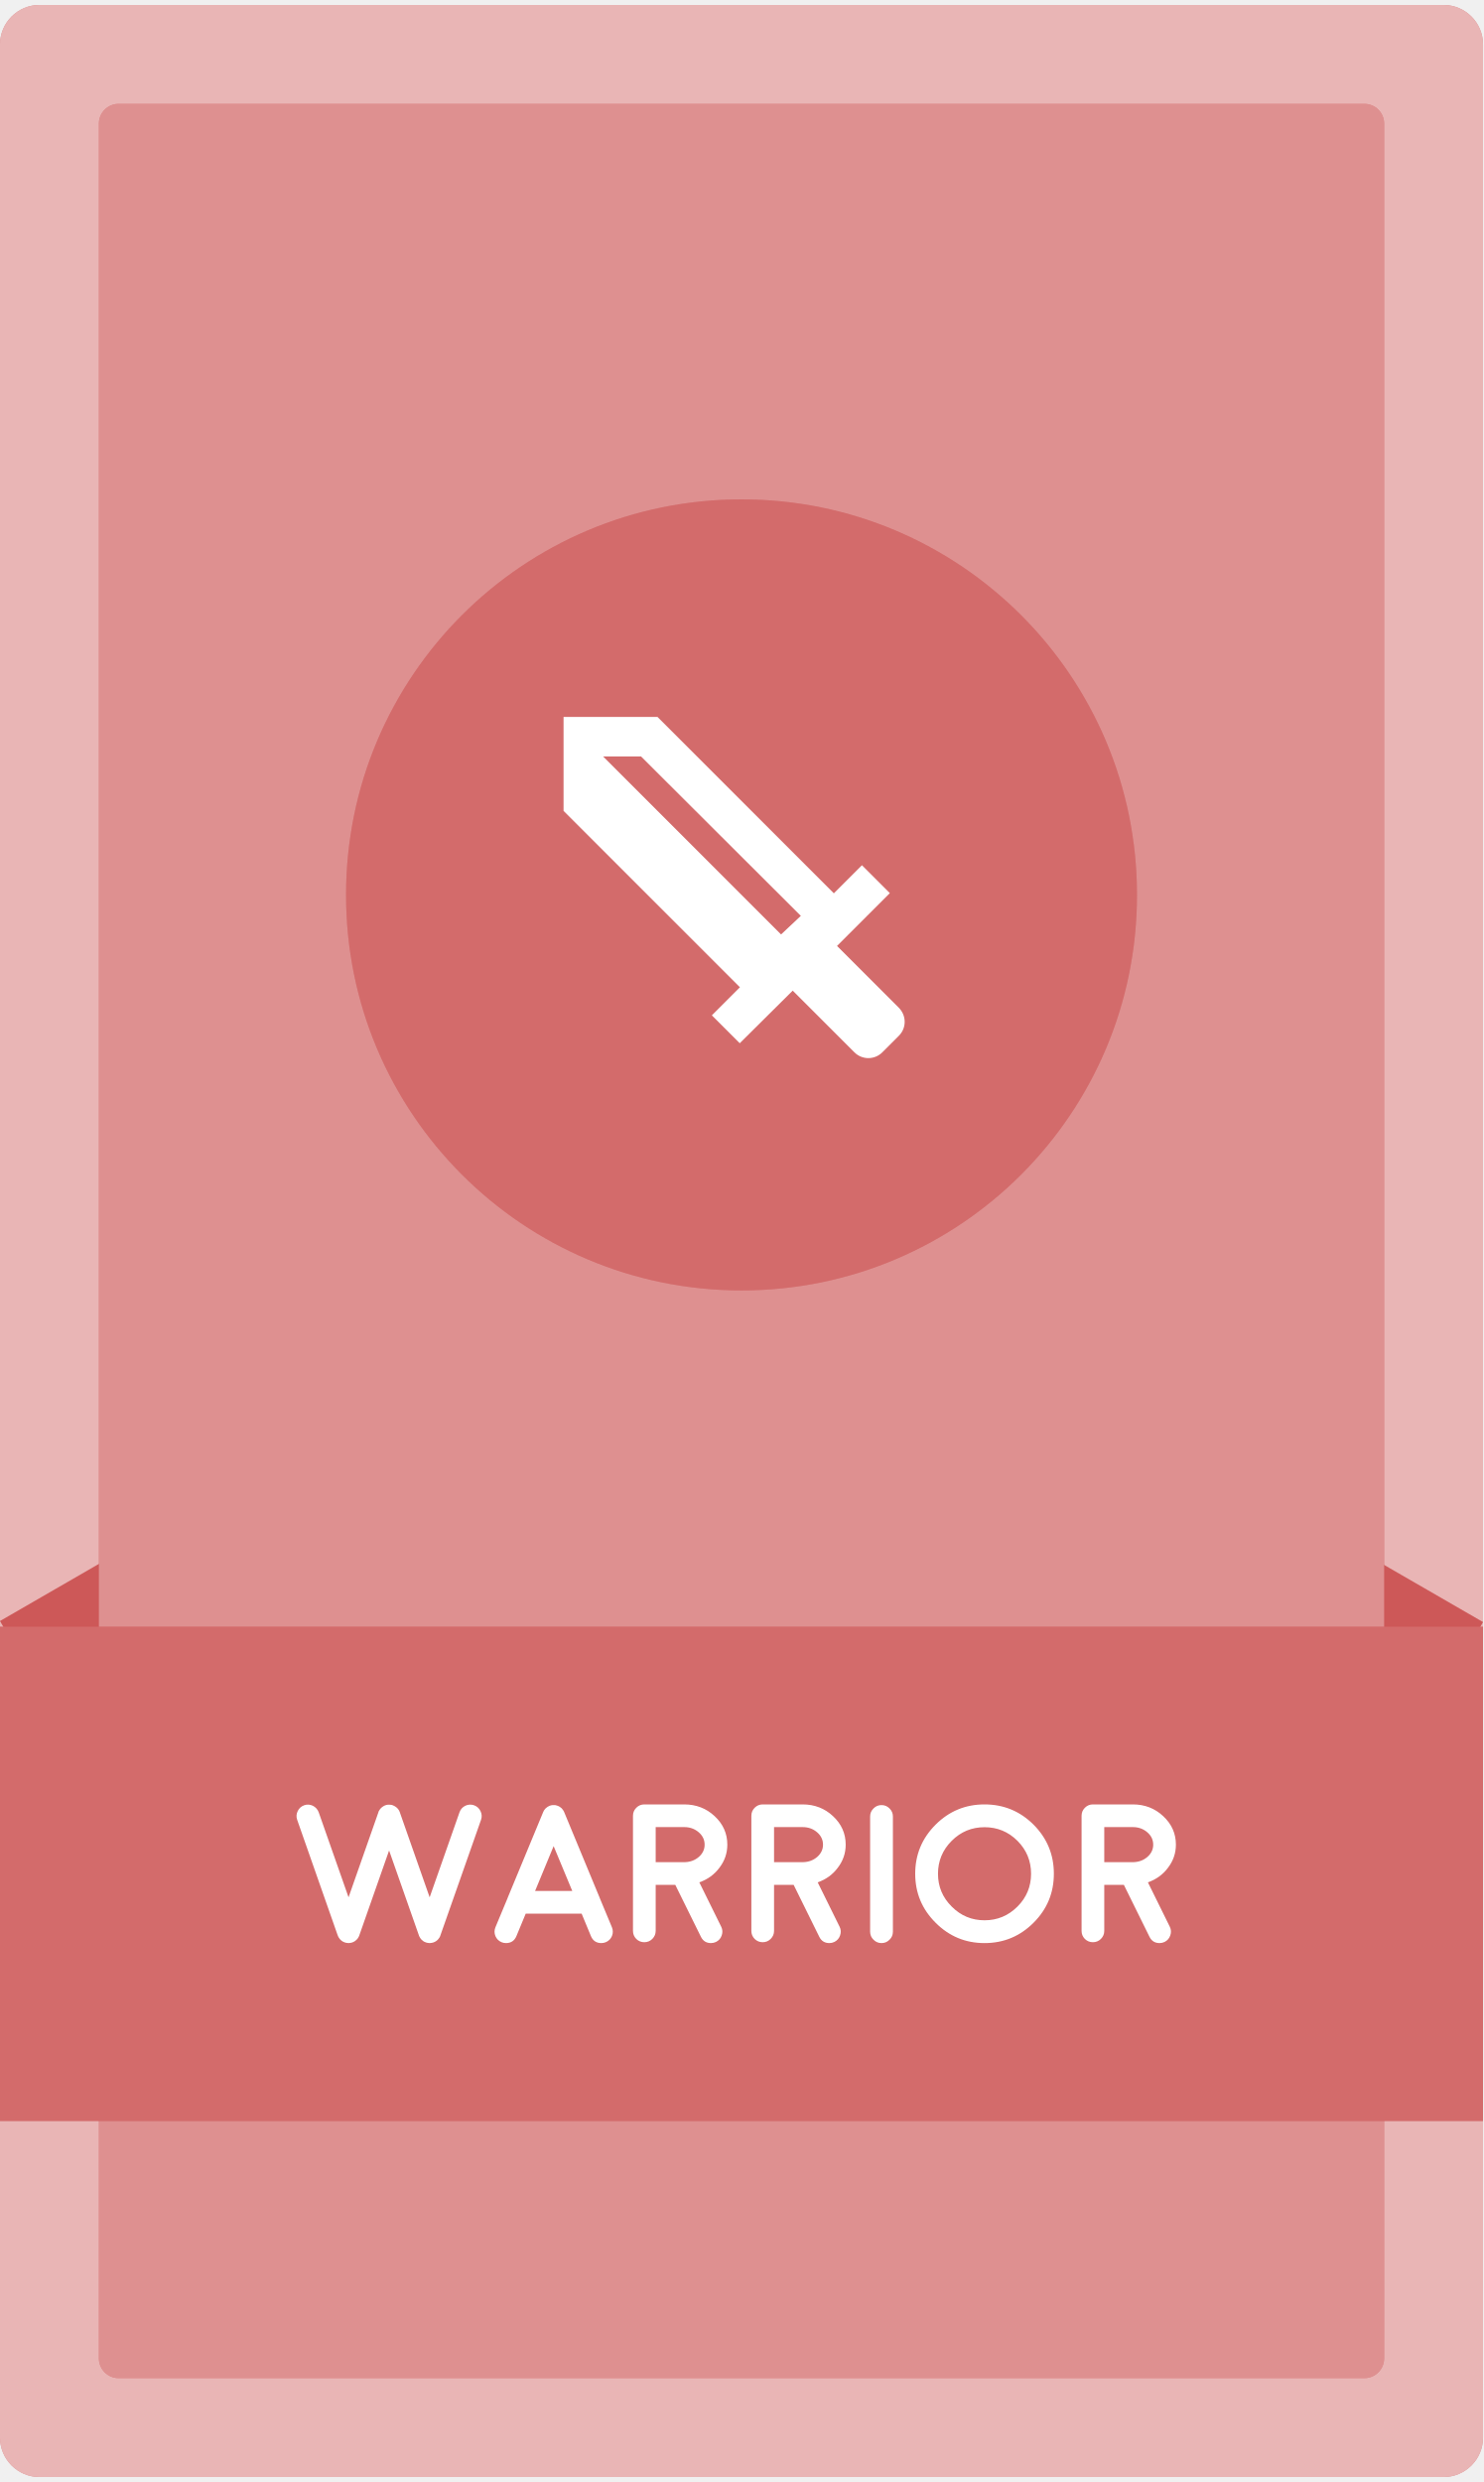
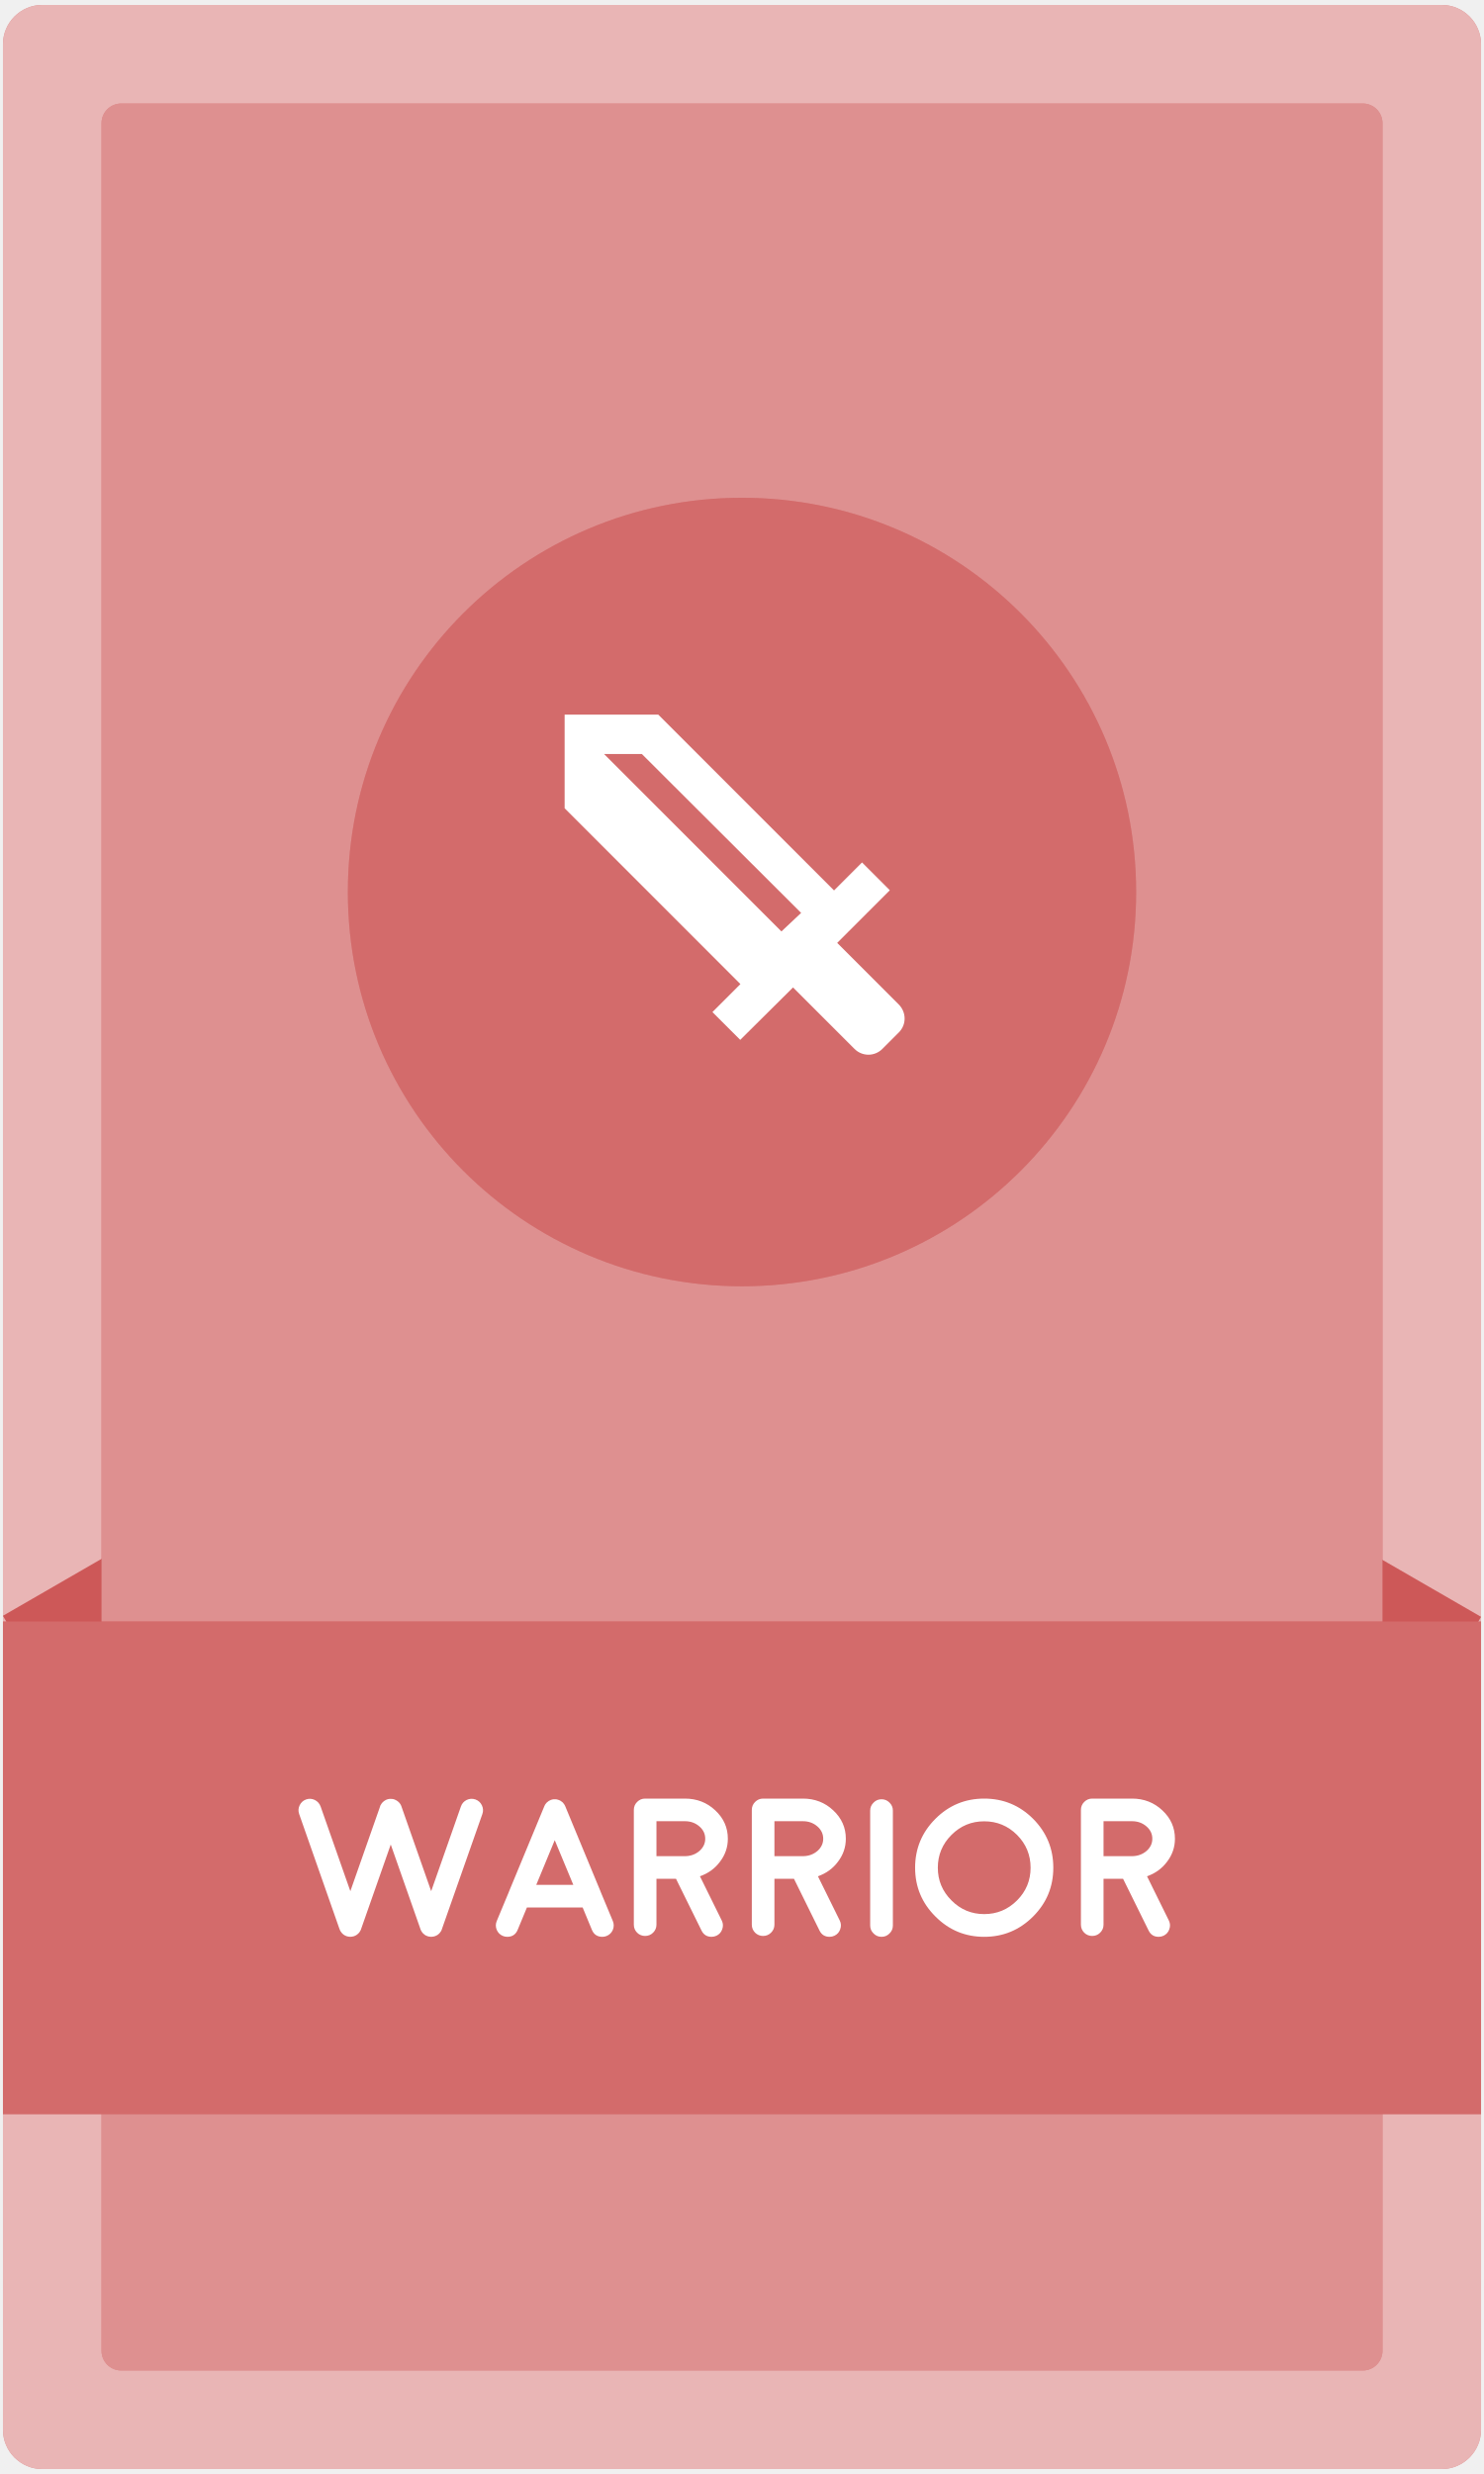
- <svg xmlns="http://www.w3.org/2000/svg" width="150" height="251" viewBox="0 0 150 251" fill="none">
+ <svg xmlns="http://www.w3.org/2000/svg" width="150" height="250" viewBox="0 0 150 251" fill="none">
  <g clip-path="url(#clip0_325_62)">
    <rect y="0.5" width="150" height="250" rx="4" fill="#C84646" />
    <rect y="0.5" width="150" height="250" rx="4" fill="white" fill-opacity="0.6" />
    <rect width="14.196" height="15.075" transform="translate(129.848 168.794) rotate(-60)" fill="#C84646" />
    <rect width="14.196" height="15.075" transform="translate(129.848 168.794) rotate(-60)" fill="white" fill-opacity="0.1" />
    <rect width="14.196" height="15.075" transform="translate(0 163.931) rotate(-30)" fill="#C84646" />
    <rect width="14.196" height="15.075" transform="translate(0 163.931) rotate(-30)" fill="white" fill-opacity="0.1" />
    <g clip-path="url(#clip1_325_62)">
      <rect x="10" y="10.5" width="130" height="230" rx="2" fill="#C84646" />
      <rect x="10" y="10.5" width="130" height="230" rx="2" fill="white" fill-opacity="0.4" />
      <circle cx="75" cy="90.5" r="40" fill="#C84646" />
      <circle cx="75" cy="90.5" r="40" fill="white" fill-opacity="0.2" />
      <path d="M64.84 76.5H61L79 94.5L81 92.62L64.84 76.5ZM90.92 104.74L89.24 106.42C88.46 107.2 87.2 107.2 86.42 106.42L80.18 100.18L74.82 105.5L72 102.68L74.84 99.84L57 82V72.5H66.5L84.34 90.34L87.18 87.5L90 90.32L84.66 95.66L90.9 101.9C91.7 102.7 91.7 103.96 90.92 104.74Z" fill="white" />
    </g>
    <rect width="150" height="50" transform="translate(0 164.5)" fill="#C84646" />
    <rect width="150" height="50" transform="translate(0 164.5)" fill="white" fill-opacity="0.2" />
    <path d="M47.06 182.613C47.347 182.477 47.643 182.46 47.949 182.564C48.249 182.675 48.467 182.874 48.603 183.16C48.74 183.447 48.757 183.74 48.652 184.039L44.541 195.729V195.738C44.528 195.784 44.508 195.833 44.482 195.885C44.469 195.898 44.463 195.908 44.463 195.914C44.437 195.96 44.408 196.002 44.375 196.041C44.388 196.021 44.382 196.031 44.355 196.07C44.329 196.103 44.3 196.135 44.268 196.168C44.248 196.188 44.242 196.194 44.248 196.188C44.209 196.22 44.17 196.253 44.131 196.285C44.137 196.279 44.128 196.285 44.102 196.305C44.062 196.331 44.023 196.354 43.984 196.373C43.965 196.38 43.958 196.383 43.965 196.383C43.919 196.402 43.877 196.419 43.838 196.432C43.812 196.445 43.809 196.448 43.828 196.441C43.789 196.454 43.743 196.464 43.691 196.471C43.639 196.484 43.623 196.487 43.643 196.48C43.578 196.493 43.516 196.5 43.457 196.5C43.398 196.5 43.337 196.493 43.272 196.48C43.291 196.487 43.275 196.484 43.223 196.471C43.171 196.464 43.128 196.454 43.096 196.441C43.109 196.448 43.102 196.445 43.076 196.432C43.037 196.419 42.998 196.402 42.959 196.383C42.959 196.383 42.949 196.38 42.93 196.373C42.891 196.354 42.852 196.331 42.812 196.305C42.812 196.298 42.809 196.295 42.803 196.295C42.796 196.288 42.793 196.285 42.793 196.285C42.747 196.253 42.708 196.22 42.676 196.188C42.676 196.194 42.666 196.188 42.647 196.168C42.614 196.135 42.585 196.1 42.559 196.061C42.546 196.048 42.539 196.041 42.539 196.041C42.513 196.002 42.487 195.96 42.461 195.914C42.454 195.901 42.448 195.891 42.441 195.885C42.415 195.833 42.393 195.784 42.373 195.738C42.373 195.732 42.373 195.729 42.373 195.729L39.355 187.135L36.338 195.729C36.338 195.729 36.338 195.732 36.338 195.738C36.318 195.784 36.296 195.833 36.27 195.885C36.263 195.898 36.257 195.908 36.25 195.914C36.224 195.96 36.198 196.002 36.172 196.041C36.185 196.021 36.178 196.031 36.152 196.07C36.12 196.103 36.087 196.135 36.055 196.168C36.035 196.188 36.029 196.194 36.035 196.188C36.003 196.22 35.964 196.253 35.918 196.285C35.931 196.279 35.921 196.285 35.889 196.305C35.85 196.331 35.81 196.354 35.772 196.373C35.752 196.38 35.745 196.383 35.752 196.383C35.706 196.402 35.667 196.419 35.635 196.432C35.602 196.445 35.596 196.448 35.615 196.441C35.576 196.454 35.531 196.464 35.478 196.471C35.433 196.484 35.417 196.487 35.43 196.48C35.371 196.493 35.312 196.5 35.254 196.5C35.189 196.5 35.127 196.493 35.068 196.48C35.088 196.487 35.072 196.484 35.02 196.471C34.967 196.464 34.922 196.454 34.883 196.441C34.902 196.448 34.899 196.445 34.873 196.432C34.834 196.419 34.792 196.402 34.746 196.383C34.753 196.383 34.746 196.38 34.727 196.373C34.688 196.354 34.648 196.331 34.609 196.305C34.603 196.298 34.596 196.295 34.59 196.295C34.59 196.288 34.587 196.285 34.58 196.285C34.541 196.253 34.502 196.22 34.463 196.188C34.469 196.194 34.463 196.188 34.443 196.168C34.411 196.135 34.378 196.1 34.346 196.061C34.339 196.048 34.336 196.041 34.336 196.041C34.303 196.002 34.274 195.96 34.248 195.914C34.242 195.901 34.235 195.891 34.228 195.885C34.203 195.833 34.183 195.784 34.17 195.738C34.163 195.732 34.16 195.729 34.16 195.729L30.059 184.039C29.954 183.74 29.971 183.447 30.107 183.16C30.244 182.874 30.462 182.675 30.762 182.564C31.061 182.46 31.354 182.477 31.641 182.613C31.927 182.757 32.126 182.978 32.236 183.277L35.254 191.871L38.272 183.277V183.268C38.278 183.255 38.285 183.235 38.291 183.209C38.31 183.17 38.317 183.154 38.31 183.16C38.317 183.16 38.327 183.147 38.34 183.121C38.392 183.017 38.457 182.926 38.535 182.848C38.62 182.763 38.717 182.691 38.828 182.633C38.854 182.62 38.864 182.613 38.857 182.613L38.906 182.594C38.939 182.581 38.958 182.574 38.965 182.574C38.958 182.574 38.962 182.571 38.975 182.564C38.968 182.571 38.981 182.568 39.014 182.555C39.04 182.548 39.059 182.542 39.072 182.535C39.085 182.535 39.105 182.532 39.131 182.525C39.15 182.519 39.167 182.516 39.18 182.516C39.193 182.516 39.215 182.512 39.248 182.506C39.268 182.506 39.284 182.506 39.297 182.506H39.404C39.424 182.506 39.447 182.509 39.473 182.516H39.522C39.535 182.516 39.557 182.519 39.59 182.525L39.629 182.535C39.648 182.542 39.675 182.548 39.707 182.555C39.707 182.561 39.71 182.564 39.717 182.564C39.723 182.564 39.73 182.564 39.736 182.564V182.574H39.746C39.759 182.581 39.779 182.59 39.805 182.604C39.837 182.61 39.853 182.613 39.853 182.613C39.853 182.613 39.867 182.623 39.893 182.643C39.997 182.695 40.091 182.763 40.176 182.848C40.254 182.926 40.319 183.014 40.371 183.111C40.384 183.144 40.391 183.16 40.391 183.16C40.391 183.16 40.397 183.173 40.41 183.199C40.423 183.232 40.433 183.255 40.44 183.268C40.44 183.274 40.44 183.277 40.44 183.277L43.457 191.871L46.475 183.277C46.579 182.978 46.774 182.757 47.06 182.613ZM54.121 191.227H57.881L55.996 186.695L54.121 191.227ZM51.172 196.5C51.022 196.5 50.876 196.471 50.732 196.412C50.44 196.288 50.231 196.08 50.107 195.787C49.99 195.494 49.99 195.201 50.107 194.908L51.348 191.93C51.348 191.93 51.348 191.926 51.348 191.92L54.941 183.248C54.954 183.215 54.971 183.183 54.99 183.15C54.99 183.15 54.997 183.134 55.01 183.102C55.029 183.076 55.042 183.059 55.049 183.053C55.049 183.046 55.059 183.03 55.078 183.004C55.098 182.984 55.111 182.971 55.117 182.965C55.117 182.958 55.127 182.945 55.147 182.926C55.172 182.9 55.185 182.883 55.185 182.877C55.192 182.87 55.205 182.861 55.225 182.848C55.251 182.822 55.267 182.809 55.273 182.809C55.267 182.809 55.28 182.799 55.312 182.779C55.339 182.76 55.355 182.747 55.361 182.74C55.361 182.74 55.374 182.73 55.4 182.711C55.433 182.691 55.453 182.682 55.459 182.682C55.472 182.675 55.495 182.665 55.527 182.652C55.56 182.633 55.57 182.626 55.557 182.633C55.544 182.639 55.557 182.633 55.596 182.613C55.628 182.607 55.651 182.6 55.664 182.594C55.671 182.594 55.693 182.587 55.732 182.574L55.772 182.564C55.785 182.564 55.807 182.561 55.84 182.555C55.872 182.548 55.889 182.545 55.889 182.545C55.895 182.545 55.915 182.545 55.947 182.545C55.973 182.545 55.99 182.545 55.996 182.545C56.009 182.545 56.029 182.545 56.055 182.545C56.094 182.545 56.113 182.545 56.113 182.545C56.113 182.545 56.133 182.548 56.172 182.555C56.204 182.561 56.221 182.564 56.221 182.564C56.234 182.564 56.257 182.571 56.289 182.584C56.328 182.59 56.341 182.594 56.328 182.594C56.406 182.613 56.478 182.643 56.543 182.682C56.536 182.675 56.55 182.682 56.582 182.701C56.615 182.721 56.634 182.734 56.641 182.74C56.641 182.74 56.654 182.75 56.68 182.77C56.706 182.789 56.722 182.802 56.728 182.809C56.735 182.809 56.748 182.818 56.768 182.838C56.787 182.857 56.803 182.87 56.816 182.877C56.816 182.883 56.826 182.896 56.846 182.916C56.872 182.942 56.885 182.958 56.885 182.965L56.914 183.004C56.94 183.03 56.953 183.046 56.953 183.053C56.953 183.059 56.963 183.076 56.982 183.102C57.002 183.128 57.012 183.144 57.012 183.15C57.031 183.183 57.047 183.215 57.06 183.248L60.654 191.92C60.654 191.926 60.654 191.93 60.654 191.93L61.895 194.908C62.012 195.201 62.012 195.494 61.895 195.787C61.771 196.08 61.562 196.288 61.27 196.412C61.126 196.471 60.98 196.5 60.83 196.5C60.316 196.5 59.961 196.262 59.766 195.787L58.828 193.521H53.174L52.236 195.787C52.041 196.262 51.686 196.5 51.172 196.5ZM66.318 188.316H69.287C69.834 188.297 70.303 188.118 70.693 187.779C71.078 187.434 71.269 187.024 71.269 186.549C71.269 186.054 71.068 185.634 70.664 185.289C70.26 184.944 69.775 184.771 69.209 184.771H66.318V188.316ZM72.285 183.668C73.138 184.462 73.564 185.423 73.564 186.549C73.564 187.408 73.297 188.186 72.764 188.883C72.249 189.573 71.572 190.064 70.732 190.357L72.949 194.85C73.086 195.13 73.102 195.419 72.998 195.719C72.9 196.018 72.708 196.24 72.422 196.383C72.259 196.461 72.09 196.5 71.914 196.5C71.439 196.5 71.097 196.285 70.889 195.855L68.301 190.611H66.318V195.27C66.318 195.582 66.204 195.852 65.977 196.08C65.755 196.301 65.485 196.412 65.166 196.412C64.853 196.412 64.583 196.301 64.356 196.08C64.134 195.852 64.023 195.582 64.023 195.27V183.629C64.023 183.31 64.134 183.04 64.356 182.818C64.583 182.59 64.853 182.477 65.166 182.477H69.209C70.413 182.477 71.439 182.874 72.285 183.668ZM78.291 188.316H81.26C81.807 188.297 82.275 188.118 82.666 187.779C83.05 187.434 83.242 187.024 83.242 186.549C83.242 186.054 83.04 185.634 82.637 185.289C82.233 184.944 81.748 184.771 81.182 184.771H78.291V188.316ZM84.258 183.668C85.111 184.462 85.537 185.423 85.537 186.549C85.537 187.408 85.27 188.186 84.736 188.883C84.222 189.573 83.545 190.064 82.705 190.357L84.922 194.85C85.059 195.13 85.075 195.419 84.971 195.719C84.873 196.018 84.681 196.24 84.394 196.383C84.232 196.461 84.062 196.5 83.887 196.5C83.412 196.5 83.07 196.285 82.861 195.855L80.273 190.611H78.291V195.27C78.291 195.582 78.177 195.852 77.949 196.08C77.728 196.301 77.458 196.412 77.139 196.412C76.826 196.412 76.556 196.301 76.328 196.08C76.107 195.852 75.996 195.582 75.996 195.27V183.629C75.996 183.31 76.107 183.04 76.328 182.818C76.556 182.59 76.826 182.477 77.139 182.477H81.182C82.386 182.477 83.412 182.874 84.258 183.668ZM89.971 196.158C89.749 196.386 89.479 196.5 89.16 196.5C88.841 196.5 88.571 196.386 88.35 196.158C88.122 195.937 88.008 195.667 88.008 195.348V183.697C88.008 183.378 88.122 183.108 88.35 182.887C88.571 182.659 88.841 182.545 89.16 182.545C89.479 182.545 89.749 182.659 89.971 182.887C90.199 183.108 90.312 183.378 90.312 183.697V195.348C90.312 195.667 90.199 195.937 89.971 196.158ZM102.91 186.158C101.986 185.24 100.876 184.781 99.58 184.781C98.284 184.781 97.178 185.24 96.26 186.158C95.335 187.083 94.873 188.193 94.873 189.488C94.873 190.784 95.335 191.891 96.26 192.809C97.178 193.733 98.284 194.195 99.58 194.195C100.876 194.195 101.986 193.733 102.91 192.809C103.828 191.891 104.287 190.784 104.287 189.488C104.287 188.193 103.828 187.083 102.91 186.158ZM104.541 194.439C103.167 195.813 101.514 196.5 99.58 196.5C97.647 196.5 95.996 195.813 94.629 194.439C93.255 193.072 92.568 191.422 92.568 189.488C92.568 187.555 93.255 185.901 94.629 184.527C95.996 183.16 97.647 182.477 99.58 182.477C101.514 182.477 103.167 183.16 104.541 184.527C105.908 185.901 106.592 187.555 106.592 189.488C106.592 191.422 105.908 193.072 104.541 194.439ZM111.689 188.316H114.658C115.205 188.297 115.674 188.118 116.064 187.779C116.449 187.434 116.641 187.024 116.641 186.549C116.641 186.054 116.439 185.634 116.035 185.289C115.632 184.944 115.146 184.771 114.58 184.771H111.689V188.316ZM117.656 183.668C118.509 184.462 118.936 185.423 118.936 186.549C118.936 187.408 118.669 188.186 118.135 188.883C117.62 189.573 116.943 190.064 116.104 190.357L118.32 194.85C118.457 195.13 118.473 195.419 118.369 195.719C118.271 196.018 118.079 196.24 117.793 196.383C117.63 196.461 117.461 196.5 117.285 196.5C116.81 196.5 116.468 196.285 116.26 195.855L113.672 190.611H111.689V195.27C111.689 195.582 111.576 195.852 111.348 196.08C111.126 196.301 110.856 196.412 110.537 196.412C110.225 196.412 109.954 196.301 109.727 196.08C109.505 195.852 109.395 195.582 109.395 195.27V183.629C109.395 183.31 109.505 183.04 109.727 182.818C109.954 182.59 110.225 182.477 110.537 182.477H114.58C115.785 182.477 116.81 182.874 117.656 183.668Z" fill="white" />
  </g>
  <defs>
    <clipPath id="clip0_325_62">
      <rect y="0.5" width="150" height="250" rx="4" fill="white" />
    </clipPath>
    <clipPath id="clip1_325_62">
      <rect x="10" y="10.5" width="130" height="230" rx="2" fill="white" />
    </clipPath>
  </defs>
</svg>
